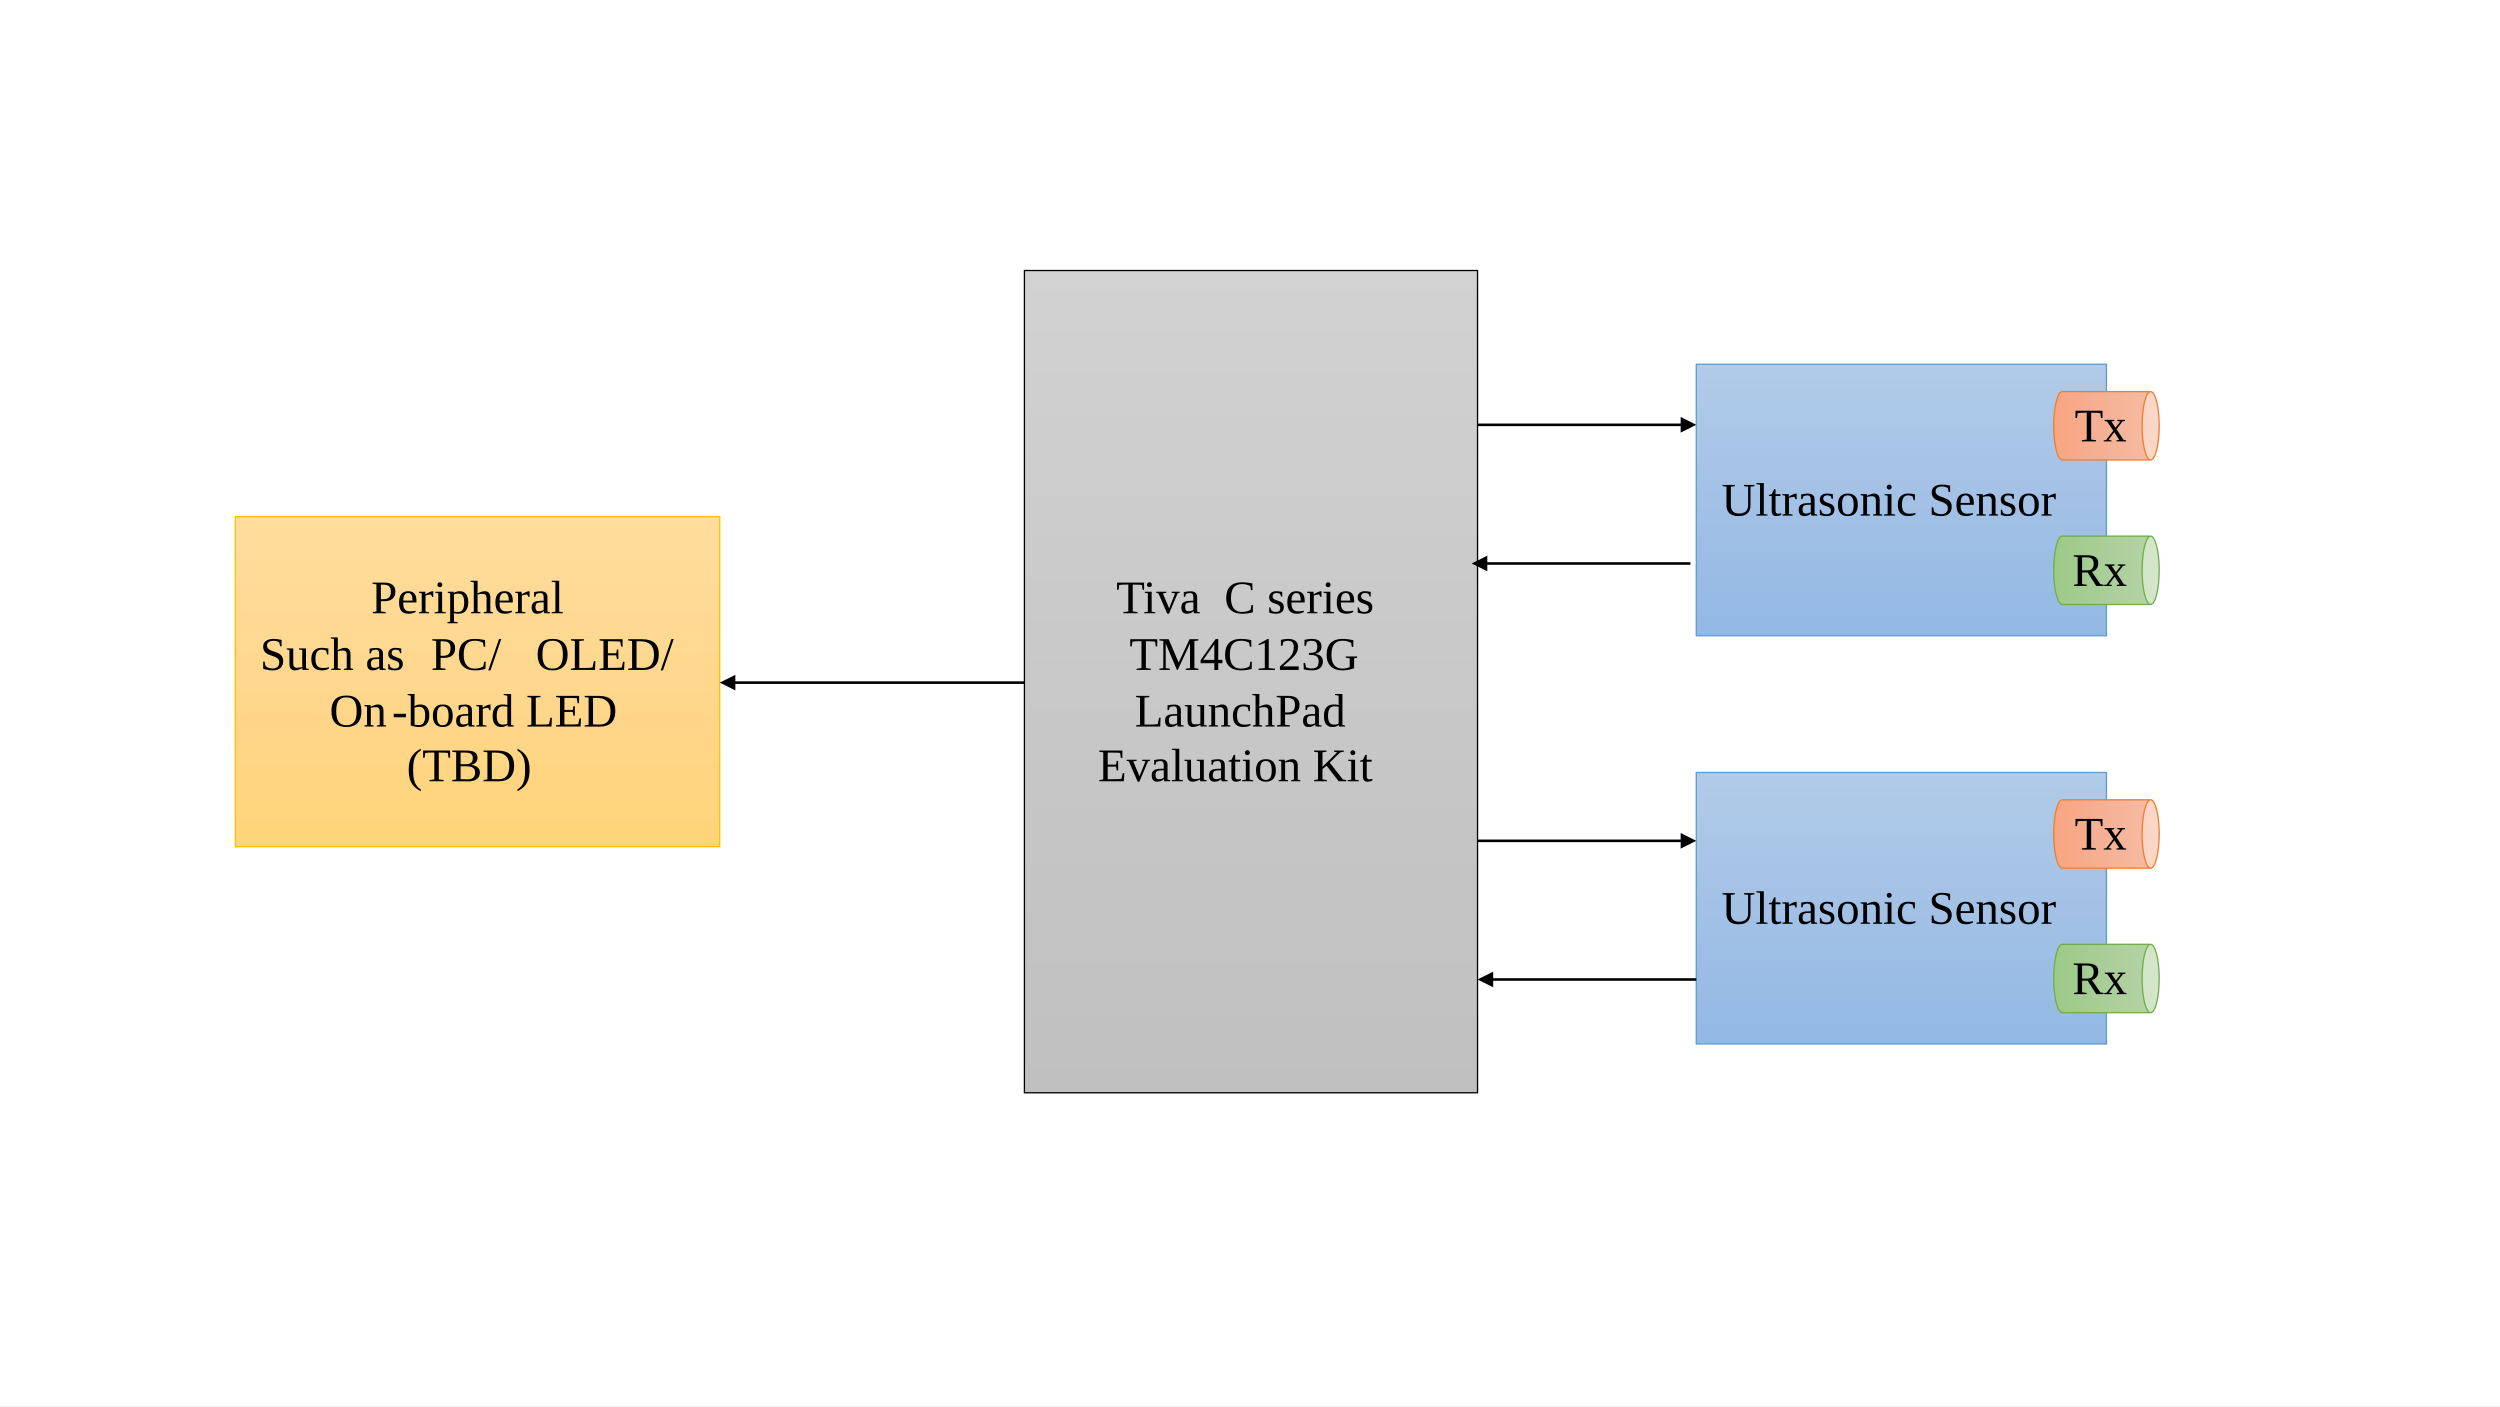
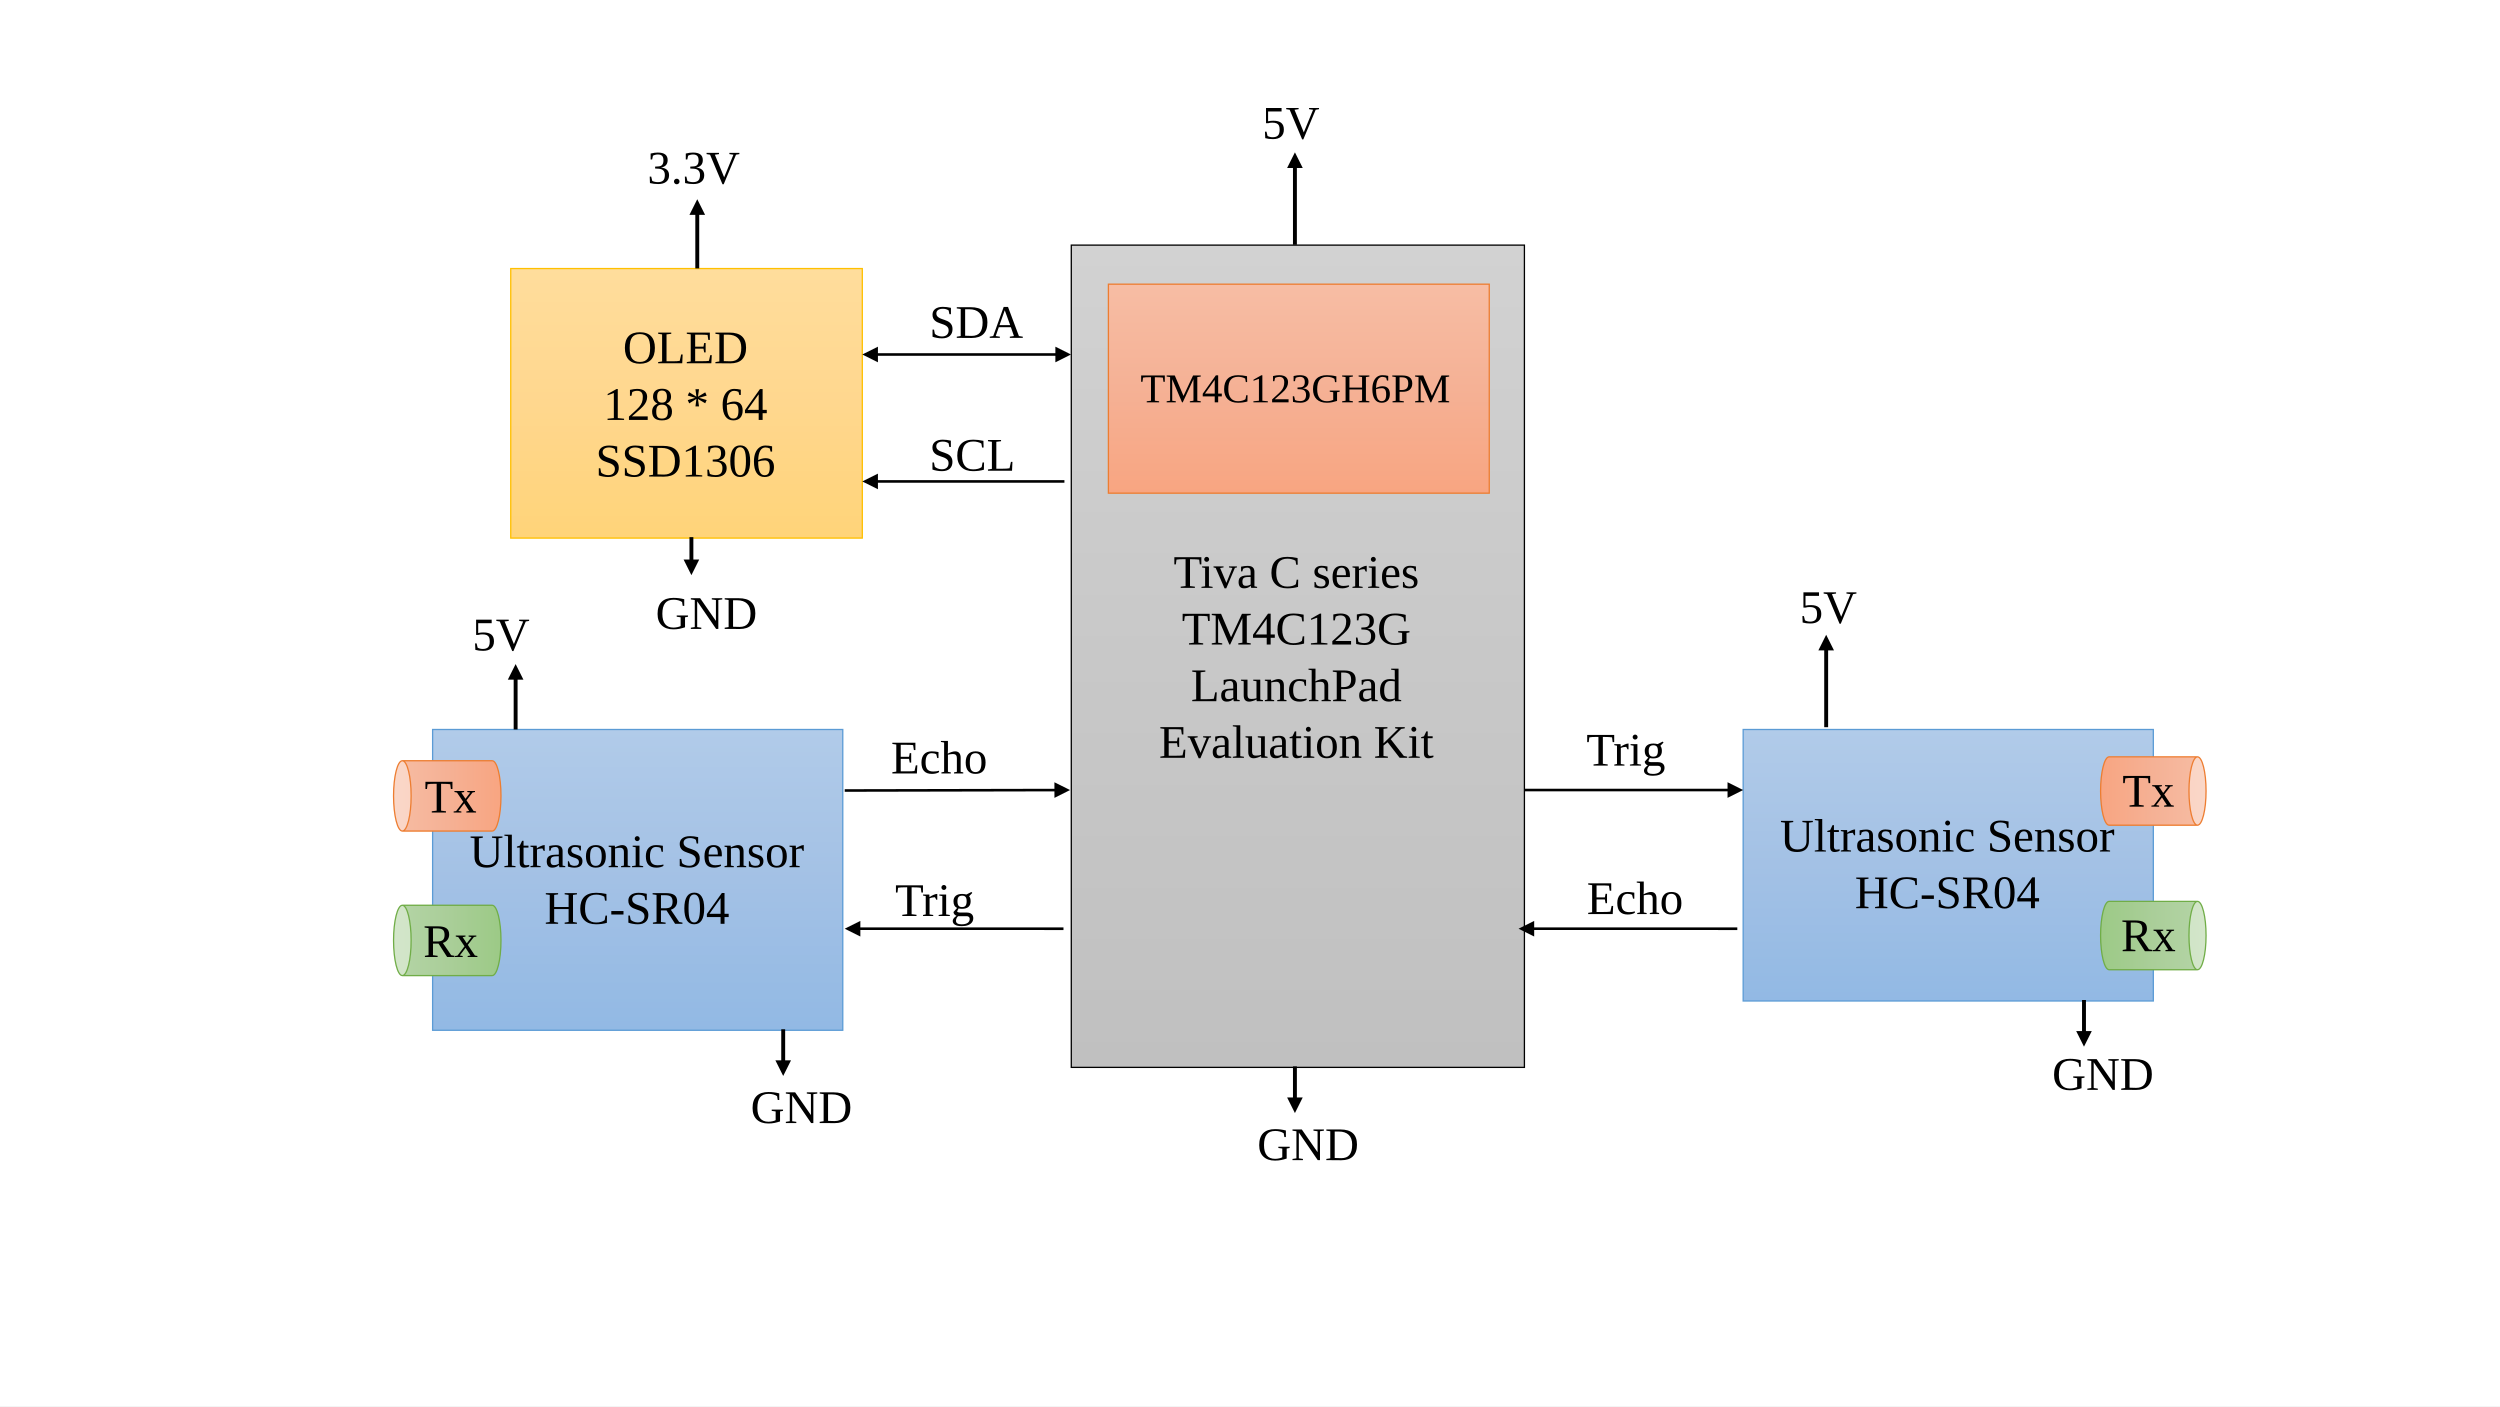
<svg xmlns="http://www.w3.org/2000/svg" width="1280" height="720" overflow="hidden">
  <defs>
-     <linearGradient x1="640.5" y1="138.5" x2="640.5" y2="559.5" gradientUnits="userSpaceOnUse" spreadMethod="reflect" id="fill0">
+     <linearGradient x1="664.5" y1="125.5" x2="664.5" y2="546.5" gradientUnits="userSpaceOnUse" spreadMethod="reflect" id="fill0">
      <stop offset="0" stop-color="#D2D2D2" />
      <stop offset="0.5" stop-color="#C8C8C8" />
      <stop offset="1" stop-color="#C0C0C0" />
    </linearGradient>
-     <linearGradient x1="973.5" y1="186.5" x2="973.5" y2="325.5" gradientUnits="userSpaceOnUse" spreadMethod="reflect" id="fill1">
+     <linearGradient x1="997.5" y1="373.5" x2="997.5" y2="512.5" gradientUnits="userSpaceOnUse" spreadMethod="reflect" id="fill1">
      <stop offset="0" stop-color="#B1CBE9" />
      <stop offset="0.5" stop-color="#A3C1E5" />
      <stop offset="1" stop-color="#92B9E4" />
    </linearGradient>
-     <linearGradient x1="1105.5" y1="218" x2="1051.5" y2="218" gradientUnits="userSpaceOnUse" spreadMethod="reflect" id="fill2">
+     <linearGradient x1="1129.5" y1="405" x2="1075.5" y2="405" gradientUnits="userSpaceOnUse" spreadMethod="reflect" id="fill2">
      <stop offset="0" stop-color="#F7BDA4" />
      <stop offset="0.5" stop-color="#F5B195" />
      <stop offset="1" stop-color="#F8A581" />
    </linearGradient>
-     <linearGradient x1="1105.5" y1="218" x2="1051.5" y2="218" gradientUnits="userSpaceOnUse" spreadMethod="reflect" id="fill3">
+     <linearGradient x1="1129.5" y1="405" x2="1075.5" y2="405" gradientUnits="userSpaceOnUse" spreadMethod="reflect" id="fill3">
      <stop offset="0" stop-color="#FAD7C8" />
      <stop offset="0.5" stop-color="#F9D0BF" />
      <stop offset="1" stop-color="#FBC9B3" />
    </linearGradient>
-     <linearGradient x1="1105.5" y1="292" x2="1051.5" y2="292" gradientUnits="userSpaceOnUse" spreadMethod="reflect" id="fill4">
+     <linearGradient x1="1129.5" y1="479" x2="1075.5" y2="479" gradientUnits="userSpaceOnUse" spreadMethod="reflect" id="fill4">
      <stop offset="0" stop-color="#B5D5A7" />
      <stop offset="0.5" stop-color="#AACE99" />
      <stop offset="1" stop-color="#9CCA86" />
    </linearGradient>
-     <linearGradient x1="1105.5" y1="292" x2="1051.5" y2="292" gradientUnits="userSpaceOnUse" spreadMethod="reflect" id="fill5">
+     <linearGradient x1="1129.5" y1="479" x2="1075.5" y2="479" gradientUnits="userSpaceOnUse" spreadMethod="reflect" id="fill5">
      <stop offset="0" stop-color="#D3E6CA" />
      <stop offset="0.5" stop-color="#CCE2C2" />
      <stop offset="1" stop-color="#C4DFB6" />
    </linearGradient>
-     <linearGradient x1="973.5" y1="395.5" x2="973.5" y2="534.5" gradientUnits="userSpaceOnUse" spreadMethod="reflect" id="fill6">
+     <linearGradient x1="326.5" y1="373.5" x2="326.5" y2="527.5" gradientUnits="userSpaceOnUse" spreadMethod="reflect" id="fill6">
      <stop offset="0" stop-color="#B1CBE9" />
      <stop offset="0.5" stop-color="#A3C1E5" />
      <stop offset="1" stop-color="#92B9E4" />
    </linearGradient>
-     <linearGradient x1="1105.5" y1="427" x2="1051.5" y2="427" gradientUnits="userSpaceOnUse" spreadMethod="reflect" id="fill7">
+     <linearGradient x1="201.5" y1="407.5" x2="256.5" y2="407.5" gradientUnits="userSpaceOnUse" spreadMethod="reflect" id="fill7">
      <stop offset="0" stop-color="#F7BDA4" />
      <stop offset="0.5" stop-color="#F5B195" />
      <stop offset="1" stop-color="#F8A581" />
    </linearGradient>
-     <linearGradient x1="1105.5" y1="427" x2="1051.5" y2="427" gradientUnits="userSpaceOnUse" spreadMethod="reflect" id="fill8">
+     <linearGradient x1="201.5" y1="407.5" x2="256.5" y2="407.5" gradientUnits="userSpaceOnUse" spreadMethod="reflect" id="fill8">
      <stop offset="0" stop-color="#FAD7C8" />
      <stop offset="0.5" stop-color="#F9D0BF" />
      <stop offset="1" stop-color="#FBC9B3" />
    </linearGradient>
-     <linearGradient x1="1105.5" y1="501" x2="1051.5" y2="501" gradientUnits="userSpaceOnUse" spreadMethod="reflect" id="fill9">
+     <linearGradient x1="201.5" y1="481.5" x2="256.5" y2="481.5" gradientUnits="userSpaceOnUse" spreadMethod="reflect" id="fill9">
      <stop offset="0" stop-color="#B5D5A7" />
      <stop offset="0.5" stop-color="#AACE99" />
      <stop offset="1" stop-color="#9CCA86" />
    </linearGradient>
-     <linearGradient x1="1105.5" y1="501" x2="1051.5" y2="501" gradientUnits="userSpaceOnUse" spreadMethod="reflect" id="fill10">
+     <linearGradient x1="201.5" y1="481.5" x2="256.5" y2="481.5" gradientUnits="userSpaceOnUse" spreadMethod="reflect" id="fill10">
      <stop offset="0" stop-color="#D3E6CA" />
      <stop offset="0.5" stop-color="#CCE2C2" />
      <stop offset="1" stop-color="#C4DFB6" />
    </linearGradient>
-     <linearGradient x1="244.5" y1="264.5" x2="244.5" y2="433.5" gradientUnits="userSpaceOnUse" spreadMethod="reflect" id="fill11">
+     <linearGradient x1="351.5" y1="137.5" x2="351.5" y2="275.5" gradientUnits="userSpaceOnUse" spreadMethod="reflect" id="fill11">
      <stop offset="0" stop-color="#FFDD9C" />
      <stop offset="0.5" stop-color="#FFD78E" />
      <stop offset="1" stop-color="#FFD479" />
    </linearGradient>
+     <linearGradient x1="665" y1="145.5" x2="665" y2="252.5" gradientUnits="userSpaceOnUse" spreadMethod="reflect" id="fill12">
+       <stop offset="0" stop-color="#F7BDA4" />
+       <stop offset="0.5" stop-color="#F5B195" />
+       <stop offset="1" stop-color="#F8A581" />
+     </linearGradient>
  </defs>
  <g>
    <rect x="0" y="0" width="1280" height="720" fill="#FFFFFF" />
-     <rect x="524.5" y="138.5" width="232" height="421" stroke="#000000" stroke-width="0.667" stroke-miterlimit="8" fill="url(#fill0)" />
-     <text font-family="LM Roman 10,LM Roman 10_MSFontService,sans-serif" font-weight="400" font-size="24" transform="translate(571.507 314)">Tiva</text>
-     <text font-family="LM Roman 10,LM Roman 10_MSFontService,sans-serif" font-weight="400" font-size="24" transform="translate(626.827 314)">C series</text>
-     <text font-family="LM Roman 10,LM Roman 10_MSFontService,sans-serif" font-weight="400" font-size="24" transform="translate(578.247 343)">TM4C123G</text>
-     <text font-family="LM Roman 10,LM Roman 10_MSFontService,sans-serif" font-weight="400" font-size="24" transform="translate(581.007 372)">LaunchPad</text>
-     <text font-family="LM Roman 10,LM Roman 10_MSFontService,sans-serif" font-weight="400" font-size="24" transform="translate(562.173 400)">Evaluation Kit</text>
-     <rect x="868.5" y="186.5" width="210" height="139" stroke="#5B9BD5" stroke-width="0.667" stroke-miterlimit="8" fill="url(#fill1)" />
-     <text font-family="LM Roman 10,LM Roman 10_MSFontService,sans-serif" font-weight="400" font-size="24" transform="translate(881.447 264)">Ultrasonic Sensor</text>
-     <path d="M1101.12 200.5C1098.71 200.5 1096.75 208.335 1096.75 218 1096.75 227.665 1098.71 235.5 1101.12 235.5L1055.88 235.5C1053.46 235.5 1051.5 227.665 1051.5 218 1051.5 208.335 1053.46 200.5 1055.88 200.5Z" fill="url(#fill2)" fill-rule="evenodd" />
-     <path d="M1101.12 200.5C1103.54 200.5 1105.5 208.335 1105.5 218 1105.5 227.665 1103.54 235.5 1101.12 235.5 1098.71 235.5 1096.75 227.665 1096.75 218 1096.75 208.335 1098.71 200.5 1101.12 200.5Z" fill="url(#fill3)" fill-rule="evenodd" />
-     <path d="M1101.12 235.5C1098.71 235.5 1096.75 227.665 1096.75 218 1096.75 208.335 1098.71 200.5 1101.12 200.5 1103.54 200.5 1105.5 208.335 1105.5 218 1105.5 227.665 1103.54 235.5 1101.12 235.5L1055.88 235.5C1053.46 235.5 1051.5 227.665 1051.5 218 1051.5 208.335 1053.46 200.5 1055.88 200.5L1101.12 200.5" stroke="#ED7D31" stroke-width="0.667" stroke-miterlimit="8" fill="none" fill-rule="evenodd" />
-     <text font-family="LM Roman 10,LM Roman 10_MSFontService,sans-serif" font-weight="400" font-size="24" transform="translate(1062.22 226)">Tx</text>
-     <path d="M1101.12 274.5C1098.71 274.5 1096.75 282.335 1096.75 292 1096.75 301.665 1098.71 309.5 1101.12 309.5L1055.88 309.5C1053.46 309.5 1051.5 301.665 1051.5 292 1051.5 282.335 1053.46 274.5 1055.88 274.5Z" fill="url(#fill4)" fill-rule="evenodd" />
-     <path d="M1101.12 274.5C1103.54 274.5 1105.5 282.335 1105.5 292 1105.5 301.665 1103.54 309.5 1101.12 309.5 1098.71 309.5 1096.75 301.665 1096.75 292 1096.75 282.335 1098.71 274.5 1101.12 274.5Z" fill="url(#fill5)" fill-rule="evenodd" />
-     <path d="M1101.12 309.5C1098.71 309.5 1096.75 301.665 1096.75 292 1096.75 282.335 1098.71 274.5 1101.12 274.5 1103.54 274.5 1105.5 282.335 1105.5 292 1105.5 301.665 1103.54 309.5 1101.12 309.5L1055.88 309.5C1053.46 309.5 1051.5 301.665 1051.5 292 1051.5 282.335 1053.46 274.5 1055.88 274.5L1101.12 274.5" stroke="#70AD47" stroke-width="0.667" stroke-miterlimit="8" fill="none" fill-rule="evenodd" />
-     <text font-family="LM Roman 10,LM Roman 10_MSFontService,sans-serif" font-weight="400" font-size="24" transform="translate(1061.06 300)">Rx</text>
-     <rect x="868.5" y="395.5" width="210" height="139" stroke="#5B9BD5" stroke-width="0.667" stroke-miterlimit="8" fill="url(#fill6)" />
-     <text font-family="LM Roman 10,LM Roman 10_MSFontService,sans-serif" font-weight="400" font-size="24" transform="translate(881.447 473)">Ultrasonic Sensor</text>
-     <path d="M1101.12 409.5C1098.71 409.5 1096.75 417.335 1096.75 427 1096.75 436.665 1098.71 444.5 1101.12 444.5L1055.88 444.5C1053.46 444.5 1051.5 436.665 1051.5 427 1051.5 417.335 1053.46 409.5 1055.88 409.5Z" fill="url(#fill7)" fill-rule="evenodd" />
-     <path d="M1101.12 409.5C1103.54 409.5 1105.5 417.335 1105.5 427 1105.5 436.665 1103.54 444.5 1101.12 444.5 1098.71 444.5 1096.75 436.665 1096.75 427 1096.75 417.335 1098.71 409.5 1101.12 409.5Z" fill="url(#fill8)" fill-rule="evenodd" />
-     <path d="M1101.12 444.5C1098.71 444.5 1096.75 436.665 1096.75 427 1096.75 417.335 1098.71 409.5 1101.12 409.5 1103.54 409.5 1105.5 417.335 1105.5 427 1105.5 436.665 1103.54 444.5 1101.12 444.5L1055.88 444.5C1053.46 444.5 1051.5 436.665 1051.5 427 1051.5 417.335 1053.46 409.5 1055.88 409.5L1101.12 409.5" stroke="#ED7D31" stroke-width="0.667" stroke-miterlimit="8" fill="none" fill-rule="evenodd" />
-     <text font-family="LM Roman 10,LM Roman 10_MSFontService,sans-serif" font-weight="400" font-size="24" transform="translate(1062.22 435)">Tx</text>
-     <path d="M1101.12 483.5C1098.71 483.5 1096.75 491.335 1096.75 501 1096.75 510.665 1098.71 518.5 1101.12 518.5L1055.88 518.5C1053.46 518.5 1051.5 510.665 1051.5 501 1051.5 491.335 1053.46 483.5 1055.88 483.5Z" fill="url(#fill9)" fill-rule="evenodd" />
-     <path d="M1101.12 483.5C1103.54 483.5 1105.5 491.335 1105.5 501 1105.5 510.665 1103.54 518.5 1101.12 518.5 1098.71 518.5 1096.75 510.665 1096.75 501 1096.75 491.335 1098.71 483.5 1101.12 483.5Z" fill="url(#fill10)" fill-rule="evenodd" />
-     <path d="M1101.12 518.5C1098.71 518.5 1096.75 510.665 1096.75 501 1096.75 491.335 1098.71 483.5 1101.12 483.5 1103.54 483.5 1105.5 491.335 1105.5 501 1105.5 510.665 1103.54 518.5 1101.12 518.5L1055.88 518.5C1053.46 518.5 1051.5 510.665 1051.5 501 1051.5 491.335 1053.46 483.5 1055.88 483.5L1101.12 483.5" stroke="#70AD47" stroke-width="0.667" stroke-miterlimit="8" fill="none" fill-rule="evenodd" />
-     <text font-family="LM Roman 10,LM Roman 10_MSFontService,sans-serif" font-weight="400" font-size="24" transform="translate(1061.06 509)">Rx</text>
-     <rect x="120.5" y="264.5" width="248" height="169" stroke="#FFC000" stroke-width="0.667" stroke-miterlimit="8" fill="url(#fill11)" />
-     <text font-family="LM Roman 10,LM Roman 10_MSFontService,sans-serif" font-weight="400" font-size="24" transform="translate(190.044 314)">Peripheral</text>
-     <text font-family="LM Roman 10,LM Roman 10_MSFontService,sans-serif" font-weight="400" font-size="24" transform="translate(133.124 343)">Such as</text>
-     <text font-family="LM Roman 10,LM Roman 10_MSFontService,sans-serif" font-weight="400" font-size="24" transform="translate(220.618 343)">PC/</text>
-     <text font-family="LM Roman 10,LM Roman 10_MSFontService,sans-serif" font-weight="400" font-size="24" transform="translate(274.284 343)">OLED/</text>
-     <text font-family="LM Roman 10,LM Roman 10_MSFontService,sans-serif" font-weight="400" font-size="24" transform="translate(168.704 372)">On</text>
-     <text font-family="LM Roman 10,LM Roman 10_MSFontService,sans-serif" font-weight="400" font-size="24" transform="translate(200.704 372)">-</text>
-     <text font-family="LM Roman 10,LM Roman 10_MSFontService,sans-serif" font-weight="400" font-size="24" transform="translate(208.704 372)">board LED</text>
-     <text font-family="LM Roman 10,LM Roman 10_MSFontService,sans-serif" font-weight="400" font-size="24" transform="translate(208.204 400)">(TBD)</text>
-     <path d="M756.5 216.833 861.833 216.833 861.833 218.167 756.5 218.167ZM860.5 213.5 868.5 217.5 860.5 221.5Z" />
-     <path d="M756.5 429.833 861.833 429.833 861.833 431.167 756.5 431.167ZM860.5 426.5 868.5 430.5 860.5 434.5Z" />
-     <path d="M868.5 502.178 763.167 502.167 763.167 500.834 868.5 500.844ZM764.5 505.501 756.5 501.5 764.5 497.501Z" />
-     <path d="M865.5 289.178 760.167 289.167 760.167 287.834 865.5 287.844ZM761.5 292.501 753.5 288.5 761.5 284.501Z" />
-     <path d="M524.633 350.167 375.167 350.167 375.167 348.833 524.633 348.833ZM376.5 353.5 368.5 349.5 376.5 345.5Z" />
+     <rect x="548.5" y="125.5" width="232" height="421" stroke="#000000" stroke-width="0.667" stroke-miterlimit="8" fill="url(#fill0)" />
+     <text font-family="Times New Roman,Times New Roman_MSFontService,sans-serif" font-weight="400" font-size="24" transform="translate(600.828 301)">Tiva</text>
+     <text font-family="Times New Roman,Times New Roman_MSFontService,sans-serif" font-weight="400" font-size="24" transform="translate(649.982 301)">C series</text>
+     <text font-family="Times New Roman,Times New Roman_MSFontService,sans-serif" font-weight="400" font-size="24" transform="translate(605.075 330)">TM4C123G</text>
+     <text font-family="Times New Roman,Times New Roman_MSFontService,sans-serif" font-weight="400" font-size="24" transform="translate(609.742 359)">LaunchPad</text>
+     <text font-family="Times New Roman,Times New Roman_MSFontService,sans-serif" font-weight="400" font-size="24" transform="translate(593.408 388)">Evaluation Kit</text>
+     <rect x="892.5" y="373.5" width="210" height="139" stroke="#5B9BD5" stroke-width="0.667" stroke-miterlimit="8" fill="url(#fill1)" />
+     <text font-family="Times New Roman,Times New Roman_MSFontService,sans-serif" font-weight="400" font-size="24" transform="translate(911.355 436)">Ultrasonic Sensor</text>
+     <text font-family="Times New Roman,Times New Roman_MSFontService,sans-serif" font-weight="400" font-size="24" transform="translate(949.689 465)">HC</text>
+     <text font-family="Times New Roman,Times New Roman_MSFontService,sans-serif" font-weight="400" font-size="24" transform="translate(983.022 465)">-</text>
+     <text font-family="Times New Roman,Times New Roman_MSFontService,sans-serif" font-weight="400" font-size="24" transform="translate(991.022 465)">SR04</text>
+     <path d="M1125.12 387.5C1122.71 387.5 1120.75 395.335 1120.75 405 1120.75 414.665 1122.71 422.5 1125.12 422.5L1079.88 422.5C1077.46 422.5 1075.5 414.665 1075.5 405 1075.5 395.335 1077.46 387.5 1079.88 387.5Z" fill="url(#fill2)" fill-rule="evenodd" />
+     <path d="M1125.12 387.5C1127.54 387.5 1129.5 395.335 1129.5 405 1129.5 414.665 1127.54 422.5 1125.12 422.5 1122.71 422.5 1120.75 414.665 1120.75 405 1120.75 395.335 1122.71 387.5 1125.12 387.5Z" fill="url(#fill3)" fill-rule="evenodd" />
+     <path d="M1125.12 422.5C1122.71 422.5 1120.75 414.665 1120.75 405 1120.75 395.335 1122.71 387.5 1125.12 387.5 1127.54 387.5 1129.5 395.335 1129.5 405 1129.5 414.665 1127.54 422.5 1125.12 422.5L1079.88 422.5C1077.46 422.5 1075.5 414.665 1075.5 405 1075.5 395.335 1077.46 387.5 1079.88 387.5L1125.12 387.5" stroke="#ED7D31" stroke-width="0.667" stroke-miterlimit="8" fill="none" fill-rule="evenodd" />
+     <text font-family="Times New Roman,Times New Roman_MSFontService,sans-serif" font-weight="400" font-size="24" transform="translate(1086.63 413)">Tx</text>
+     <path d="M1125.12 461.5C1122.71 461.5 1120.75 469.335 1120.75 479 1120.75 488.665 1122.71 496.5 1125.12 496.5L1079.88 496.5C1077.46 496.5 1075.5 488.665 1075.5 479 1075.5 469.335 1077.46 461.5 1079.88 461.5Z" fill="url(#fill4)" fill-rule="evenodd" />
+     <path d="M1125.12 461.5C1127.54 461.5 1129.5 469.335 1129.5 479 1129.5 488.665 1127.54 496.5 1125.12 496.5 1122.71 496.5 1120.75 488.665 1120.75 479 1120.75 469.335 1122.71 461.5 1125.12 461.5Z" fill="url(#fill5)" fill-rule="evenodd" />
+     <path d="M1125.12 496.5C1122.71 496.5 1120.75 488.665 1120.75 479 1120.75 469.335 1122.71 461.5 1125.12 461.5 1127.54 461.5 1129.5 469.335 1129.5 479 1129.5 488.665 1127.54 496.5 1125.12 496.5L1079.88 496.5C1077.46 496.5 1075.5 488.665 1075.5 479 1075.5 469.335 1077.46 461.5 1079.88 461.5L1125.12 461.5" stroke="#70AD47" stroke-width="0.667" stroke-miterlimit="8" fill="none" fill-rule="evenodd" />
+     <text font-family="Times New Roman,Times New Roman_MSFontService,sans-serif" font-weight="400" font-size="24" transform="translate(1085.97 487)">Rx</text>
+     <rect x="221.5" y="373.5" width="210" height="154" stroke="#5B9BD5" stroke-width="0.667" stroke-miterlimit="8" fill="url(#fill6)" />
+     <text font-family="Times New Roman,Times New Roman_MSFontService,sans-serif" font-weight="400" font-size="24" transform="translate(240.433 444)">Ultrasonic Sensor</text>
+     <text font-family="Times New Roman,Times New Roman_MSFontService,sans-serif" font-weight="400" font-size="24" transform="translate(278.766 473)">HC</text>
+     <text font-family="Times New Roman,Times New Roman_MSFontService,sans-serif" font-weight="400" font-size="24" transform="translate(312.1 473)">-</text>
+     <text font-family="Times New Roman,Times New Roman_MSFontService,sans-serif" font-weight="400" font-size="24" transform="translate(320.1 473)">SR04</text>
+     <path d="M206 425.5C208.485 425.5 210.5 417.441 210.5 407.5 210.5 397.559 208.485 389.5 206 389.5L252 389.5C254.485 389.5 256.5 397.559 256.5 407.5 256.5 417.441 254.485 425.5 252 425.5Z" fill="url(#fill7)" fill-rule="evenodd" />
+     <path d="M206 425.5C203.515 425.5 201.5 417.441 201.5 407.5 201.5 397.559 203.515 389.5 206 389.5 208.485 389.5 210.5 397.559 210.5 407.5 210.5 417.441 208.485 425.5 206 425.5Z" fill="url(#fill8)" fill-rule="evenodd" />
+     <path d="M206 389.5C208.485 389.5 210.5 397.559 210.5 407.5 210.5 417.441 208.485 425.5 206 425.5 203.515 425.5 201.5 417.441 201.5 407.5 201.5 397.559 203.515 389.5 206 389.5L252 389.5C254.485 389.5 256.5 397.559 256.5 407.5 256.5 417.441 254.485 425.5 252 425.5L206 425.5" stroke="#ED7D31" stroke-width="0.667" stroke-miterlimit="8" fill="none" fill-rule="evenodd" />
+     <text font-family="Times New Roman,Times New Roman_MSFontService,sans-serif" font-weight="400" font-size="24" transform="translate(217.387 416)">Tx</text>
+     <path d="M206 499.5C208.485 499.5 210.5 491.441 210.5 481.5 210.5 471.559 208.485 463.5 206 463.5L252 463.5C254.485 463.5 256.5 471.559 256.5 481.5 256.5 491.441 254.485 499.5 252 499.5Z" fill="url(#fill9)" fill-rule="evenodd" />
+     <path d="M206 499.5C203.515 499.5 201.5 491.441 201.5 481.5 201.5 471.559 203.515 463.5 206 463.5 208.485 463.5 210.5 471.559 210.5 481.5 210.5 491.441 208.485 499.5 206 499.5Z" fill="url(#fill10)" fill-rule="evenodd" />
+     <path d="M206 463.5C208.485 463.5 210.5 471.559 210.5 481.5 210.5 491.441 208.485 499.5 206 499.5 203.515 499.5 201.5 491.441 201.5 481.5 201.5 471.559 203.515 463.5 206 463.5L252 463.5C254.485 463.5 256.5 471.559 256.5 481.5 256.5 491.441 254.485 499.5 252 499.5L206 499.5" stroke="#70AD47" stroke-width="0.667" stroke-miterlimit="8" fill="none" fill-rule="evenodd" />
+     <text font-family="Times New Roman,Times New Roman_MSFontService,sans-serif" font-weight="400" font-size="24" transform="translate(216.72 490)">Rx</text>
+     <rect x="261.5" y="137.5" width="180" height="138" stroke="#FFC000" stroke-width="0.667" stroke-miterlimit="8" fill="url(#fill11)" />
+     <text font-family="Times New Roman,Times New Roman_MSFontService,sans-serif" font-weight="400" font-size="24" transform="translate(318.961 186)">OLED</text>
+     <text font-family="Times New Roman,Times New Roman_MSFontService,sans-serif" font-weight="400" font-size="24" transform="translate(308.961 215)">128 * 64</text>
+     <text font-family="Times New Roman,Times New Roman_MSFontService,sans-serif" font-weight="400" font-size="24" transform="translate(304.961 244)">SSD1306</text>
+     <path d="M780.5 403.833 885.833 403.833 885.833 405.167 780.5 405.167ZM884.5 400.5 892.5 404.5 884.5 408.5Z" />
+     <path d="M0.001-0.667 108.702-0.439 108.699 0.894-0.001 0.667ZM107.376-3.775 115.367 0.241 107.359 4.225Z" transform="matrix(1 0 0 -1 432.5 404.741)" />
+     <path d="M544.5 476.178 439.167 476.167 439.167 474.834 544.5 474.844ZM440.5 479.501 432.5 475.5 440.5 471.501Z" />
+     <path d="M889.5 476.178 784.167 476.167 784.167 474.834 889.5 474.844ZM785.5 479.501 777.5 475.5 785.5 471.501Z" />
+     <path d="M1-2.21793e-06 1 40.669-1 40.669-1 2.21793e-06ZM4 39.335 0 47.335-4 39.335Z" transform="matrix(1 0 0 -1 935 372.335)" />
+     <path d="M1-3.13527e-06 1 26.819-1 26.819-1 3.13527e-06ZM4 25.486 0 33.486-4 25.486Z" transform="matrix(1 0 0 -1 264 373.486)" />
+     <path d="M1-2.21793e-06 1 40.669-1 40.669-1 2.21793e-06ZM4 39.335 0 47.335-4 39.335Z" transform="matrix(1 0 0 -1 663 125.335)" />
+     <path d="M1068 512 1068 529.223 1066 529.223 1066 512ZM1071 527.89 1067 535.89 1063 527.89Z" />
+     <path d="M402 527 402 544.223 400 544.223 400 527ZM405 542.89 401 550.89 397 542.89Z" />
+     <path d="M6.76349e-07-0.667 96.817-0.667 96.817 0.667-6.76349e-07 0.667ZM95.484-4 103.484 0 95.484 4Z" transform="matrix(-1 0 0 1 544.984 246.5)" />
+     <path d="M448.167 180.833 541.685 180.833 541.685 182.167 448.167 182.167ZM449.5 185.5 441.5 181.5 449.5 177.5ZM540.351 177.5 548.351 181.5 540.351 185.5Z" />
+     <path d="M664 546 664 563.223 662 563.223 662 546ZM667 561.89 663 569.89 659 561.89Z" />
+     <path d="M1-2.96348e-06 1 28.76-1 28.76-1 2.96348e-06ZM4 27.427 0 35.427-4 27.427Z" transform="matrix(1 0 0 -1 357 137.427)" />
+     <path d="M355 275 355 287.816 353 287.816 353 275ZM358 286.483 354 294.483 350 286.483Z" />
+     <text font-family="Times New Roman,Times New Roman_MSFontService,sans-serif" font-weight="400" font-size="24" transform="translate(921.434 319)">5V</text>
+     <text font-family="Times New Roman,Times New Roman_MSFontService,sans-serif" font-weight="400" font-size="24" transform="translate(241.849 333)">5V</text>
+     <text font-family="Times New Roman,Times New Roman_MSFontService,sans-serif" font-weight="400" font-size="24" transform="translate(335.689 322)">GND</text>
+     <text font-family="Times New Roman,Times New Roman_MSFontService,sans-serif" font-weight="400" font-size="24" transform="translate(331.497 94)">3.3V</text>
+     <text font-family="Times New Roman,Times New Roman_MSFontService,sans-serif" font-weight="400" font-size="24" transform="translate(643.732 594)">GND</text>
+     <text font-family="Times New Roman,Times New Roman_MSFontService,sans-serif" font-weight="400" font-size="24" transform="translate(384.335 575)">GND</text>
+     <text font-family="Times New Roman,Times New Roman_MSFontService,sans-serif" font-weight="400" font-size="24" transform="translate(475.833 173)">SDA</text>
+     <text font-family="Times New Roman,Times New Roman_MSFontService,sans-serif" font-weight="400" font-size="24" transform="translate(475.792 241)">SCL</text>
+     <text font-family="Times New Roman,Times New Roman_MSFontService,sans-serif" font-weight="400" font-size="24" transform="translate(1050.7 558)">GND</text>
+     <text font-family="Times New Roman,Times New Roman_MSFontService,sans-serif" font-weight="400" font-size="24" transform="translate(812.207 392)">Trig</text>
+     <text font-family="Times New Roman,Times New Roman_MSFontService,sans-serif" font-weight="400" font-size="24" transform="translate(812.465 468)">Echo</text>
+     <text font-family="Times New Roman,Times New Roman_MSFontService,sans-serif" font-weight="400" font-size="24" transform="translate(456.201 396)">Echo</text>
+     <text font-family="Times New Roman,Times New Roman_MSFontService,sans-serif" font-weight="400" font-size="24" transform="translate(458.289 469)">Trig</text>
+     <rect x="567.5" y="145.5" width="195" height="107" stroke="#ED7D31" stroke-width="0.667" stroke-miterlimit="8" fill="url(#fill12)" />
+     <text font-family="Times New Roman,Times New Roman_MSFontService,sans-serif" font-weight="400" font-size="21" transform="translate(583.894 206)">TM4C123GH6PM</text>
+     <text font-family="Times New Roman,Times New Roman_MSFontService,sans-serif" font-weight="400" font-size="24" transform="translate(646.274 71)">5V</text>
  </g>
</svg>
